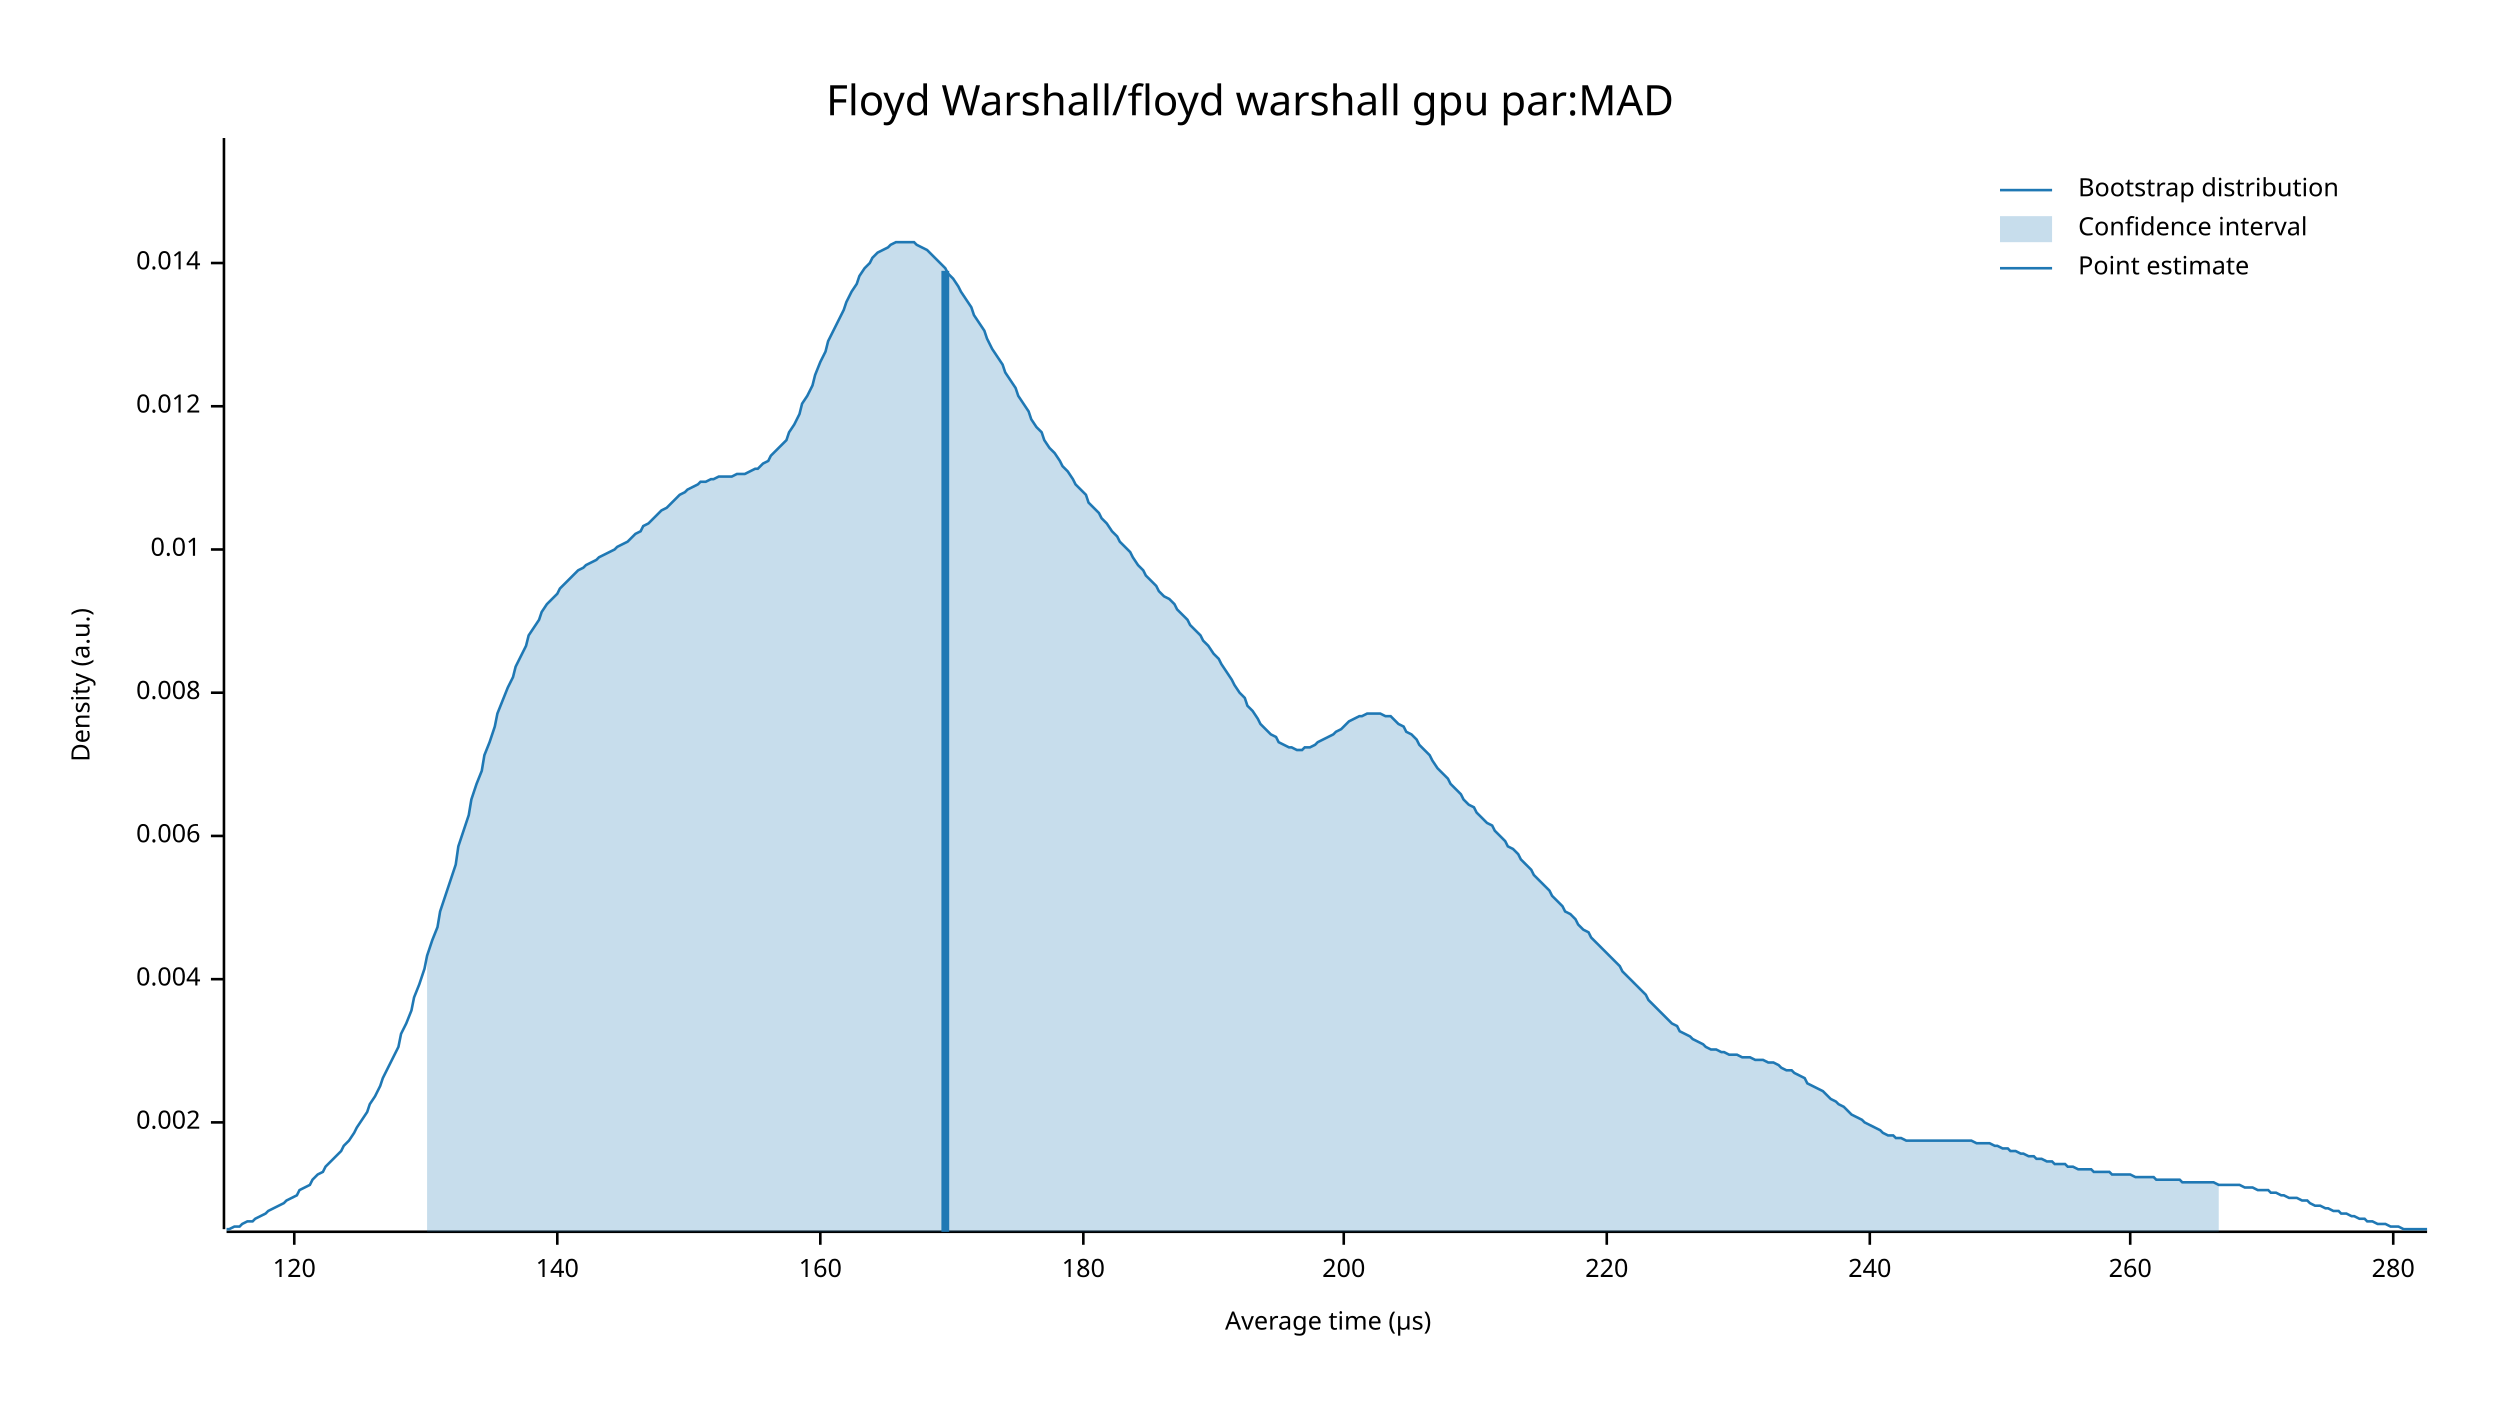
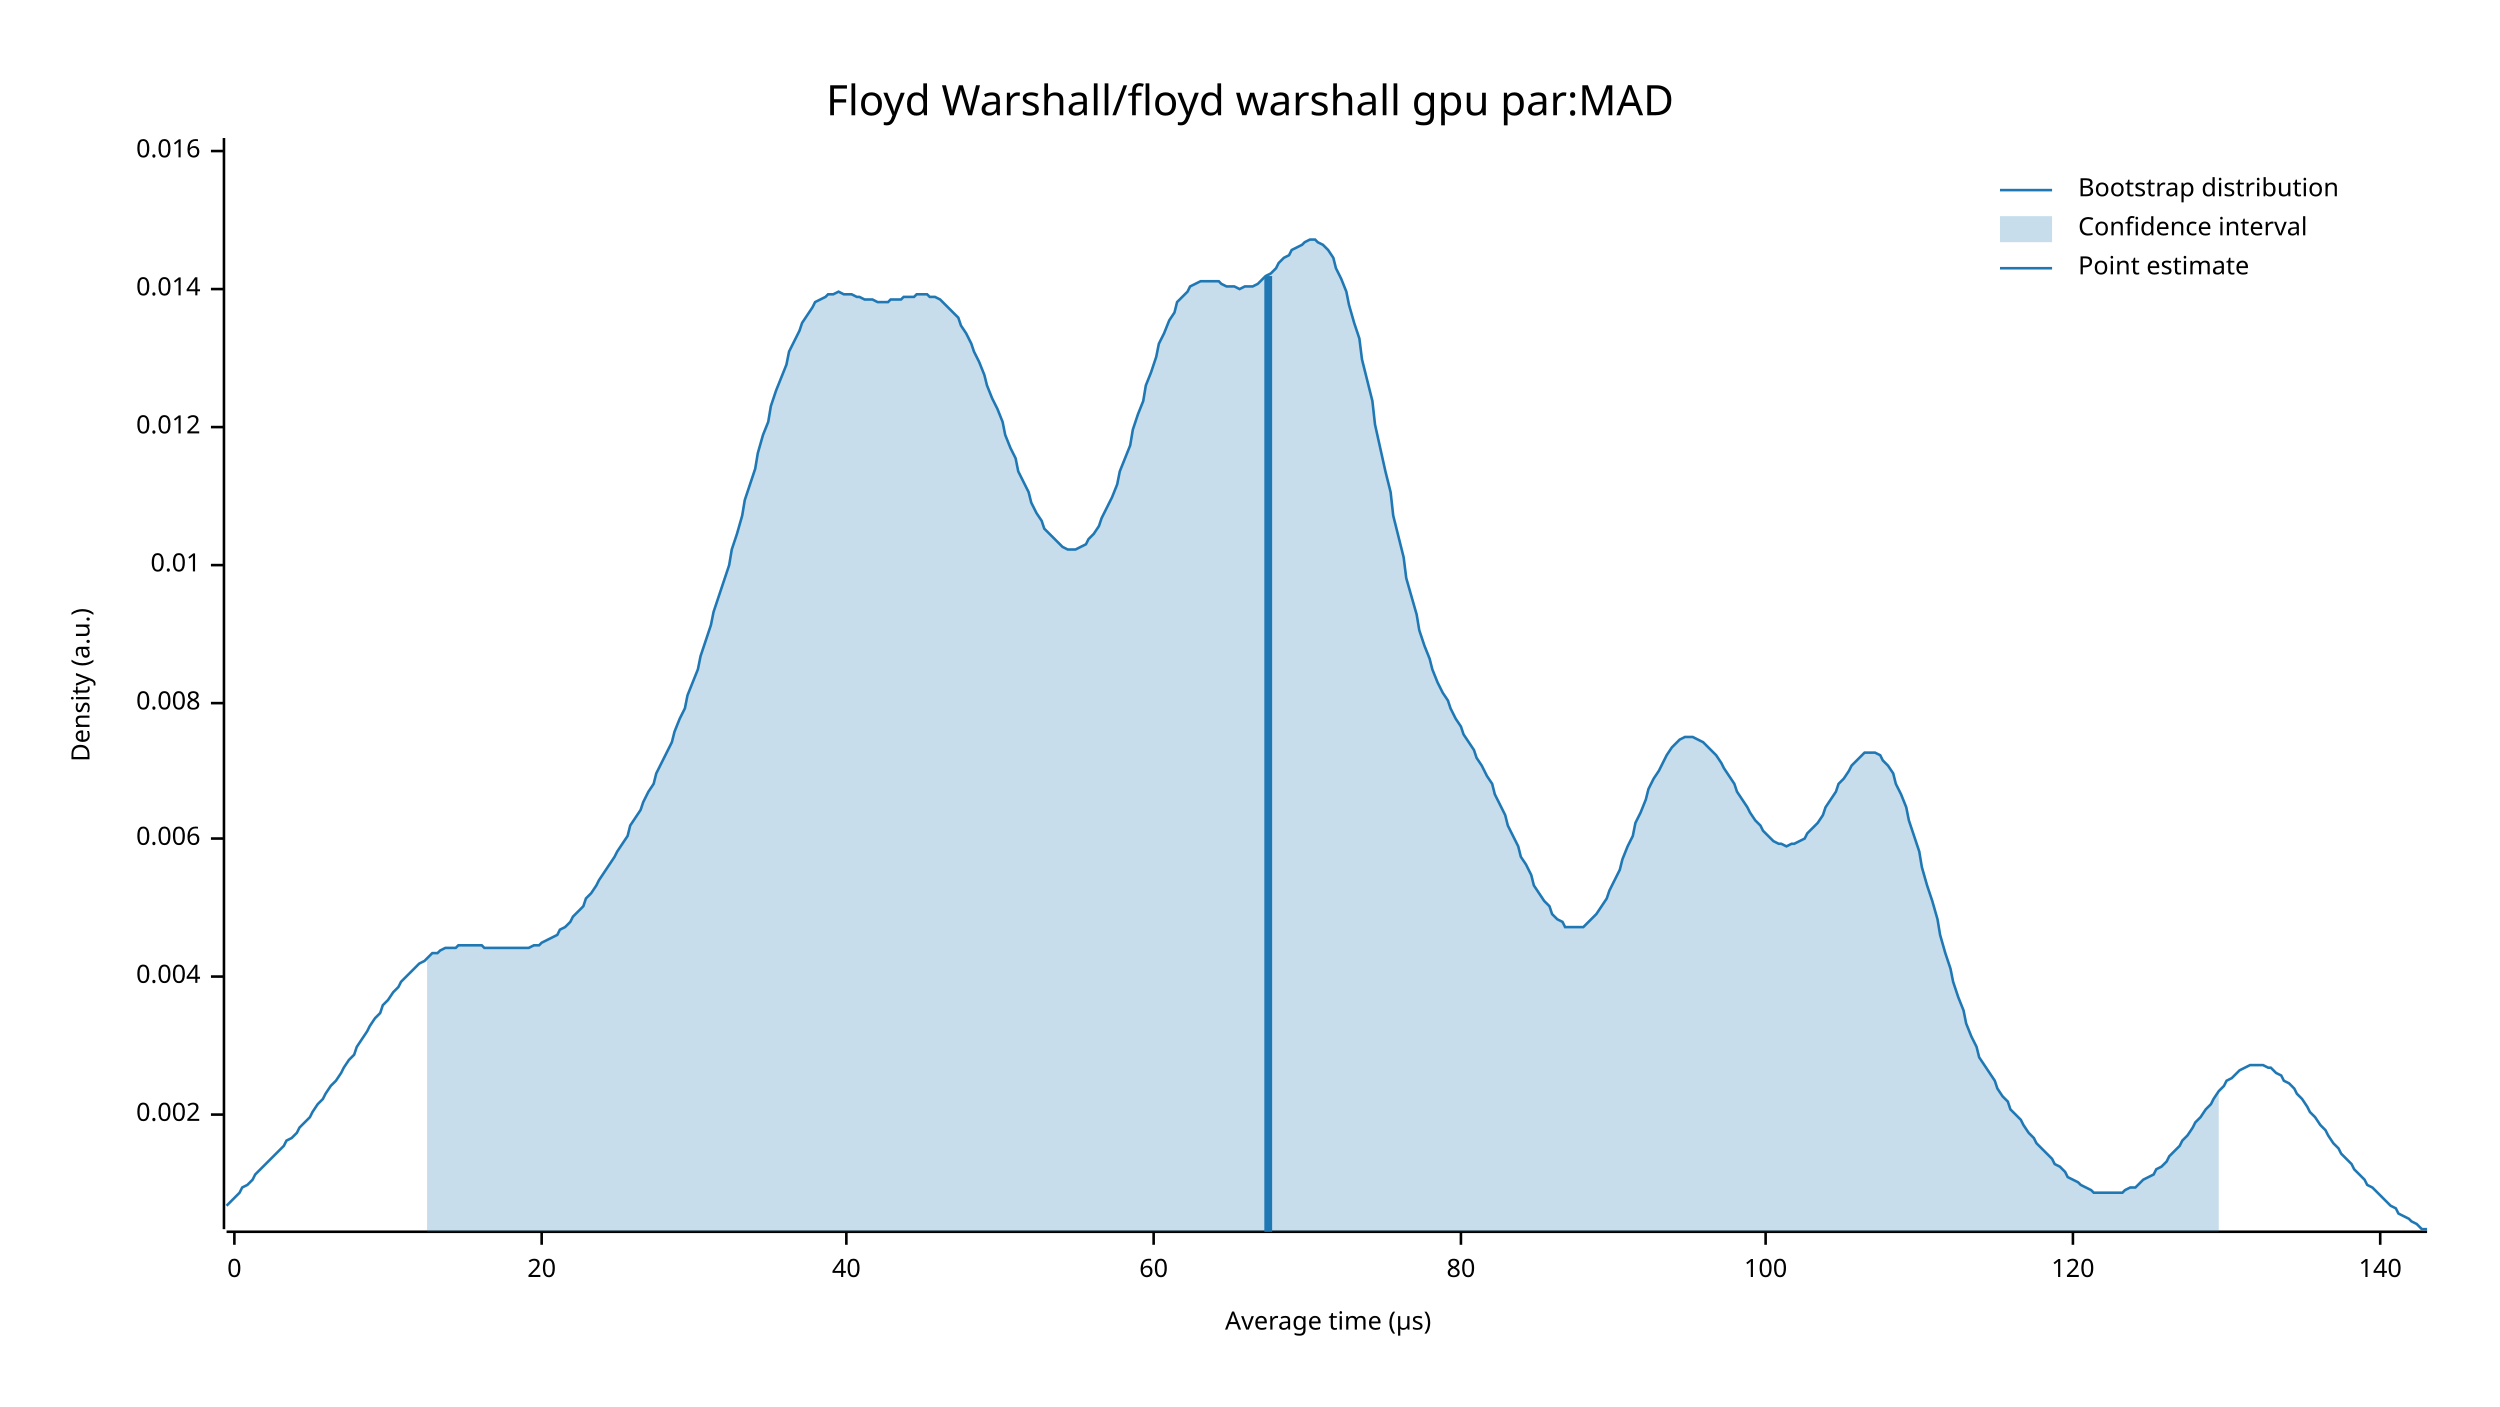
<svg xmlns="http://www.w3.org/2000/svg" width="960" height="540" viewBox="0 0 960 540">
  <text x="480" y="32" dy="0.76em" text-anchor="middle" font-family="sans-serif" font-size="16.129" opacity="1" fill="#000000">
Floyd Warshall/floyd warshall gpu par:MAD
</text>
  <text x="27" y="263" dy="0.76em" text-anchor="middle" font-family="sans-serif" font-size="9.677" opacity="1" fill="#000000" transform="rotate(270, 27, 263)">
Density (a.u.)
</text>
  <text x="510" y="513" dy="-0.5ex" text-anchor="middle" font-family="sans-serif" font-size="9.677" opacity="1" fill="#000000">
Average time (µs)
</text>
  <polyline fill="none" opacity="1" stroke="#000000" stroke-width="1" points="86,53 86,472 " />
-   <text x="77" y="431" dy="0.5ex" text-anchor="end" font-family="sans-serif" font-size="9.677" opacity="1" fill="#000000">
+   <text x="77" y="428" dy="0.5ex" text-anchor="end" font-family="sans-serif" font-size="9.677" opacity="1" fill="#000000">
0.002
</text>
-   <polyline fill="none" opacity="1" stroke="#000000" stroke-width="1" points="81,431 86,431 " />
-   <text x="77" y="376" dy="0.5ex" text-anchor="end" font-family="sans-serif" font-size="9.677" opacity="1" fill="#000000">
+   <polyline fill="none" opacity="1" stroke="#000000" stroke-width="1" points="81,428 86,428 " />
+   <text x="77" y="375" dy="0.5ex" text-anchor="end" font-family="sans-serif" font-size="9.677" opacity="1" fill="#000000">
0.004
</text>
-   <polyline fill="none" opacity="1" stroke="#000000" stroke-width="1" points="81,376 86,376 " />
-   <text x="77" y="321" dy="0.5ex" text-anchor="end" font-family="sans-serif" font-size="9.677" opacity="1" fill="#000000">
+   <polyline fill="none" opacity="1" stroke="#000000" stroke-width="1" points="81,375 86,375 " />
+   <text x="77" y="322" dy="0.5ex" text-anchor="end" font-family="sans-serif" font-size="9.677" opacity="1" fill="#000000">
0.006
</text>
-   <polyline fill="none" opacity="1" stroke="#000000" stroke-width="1" points="81,321 86,321 " />
-   <text x="77" y="266" dy="0.5ex" text-anchor="end" font-family="sans-serif" font-size="9.677" opacity="1" fill="#000000">
+   <polyline fill="none" opacity="1" stroke="#000000" stroke-width="1" points="81,322 86,322 " />
+   <text x="77" y="270" dy="0.5ex" text-anchor="end" font-family="sans-serif" font-size="9.677" opacity="1" fill="#000000">
0.008
</text>
-   <polyline fill="none" opacity="1" stroke="#000000" stroke-width="1" points="81,266 86,266 " />
-   <text x="77" y="211" dy="0.5ex" text-anchor="end" font-family="sans-serif" font-size="9.677" opacity="1" fill="#000000">
+   <polyline fill="none" opacity="1" stroke="#000000" stroke-width="1" points="81,270 86,270 " />
+   <text x="77" y="217" dy="0.5ex" text-anchor="end" font-family="sans-serif" font-size="9.677" opacity="1" fill="#000000">
0.01
</text>
-   <polyline fill="none" opacity="1" stroke="#000000" stroke-width="1" points="81,211 86,211 " />
-   <text x="77" y="156" dy="0.5ex" text-anchor="end" font-family="sans-serif" font-size="9.677" opacity="1" fill="#000000">
+   <polyline fill="none" opacity="1" stroke="#000000" stroke-width="1" points="81,217 86,217 " />
+   <text x="77" y="164" dy="0.5ex" text-anchor="end" font-family="sans-serif" font-size="9.677" opacity="1" fill="#000000">
0.012
</text>
-   <polyline fill="none" opacity="1" stroke="#000000" stroke-width="1" points="81,156 86,156 " />
-   <text x="77" y="101" dy="0.5ex" text-anchor="end" font-family="sans-serif" font-size="9.677" opacity="1" fill="#000000">
+   <polyline fill="none" opacity="1" stroke="#000000" stroke-width="1" points="81,164 86,164 " />
+   <text x="77" y="111" dy="0.5ex" text-anchor="end" font-family="sans-serif" font-size="9.677" opacity="1" fill="#000000">
0.014
</text>
-   <polyline fill="none" opacity="1" stroke="#000000" stroke-width="1" points="81,101 86,101 " />
+   <polyline fill="none" opacity="1" stroke="#000000" stroke-width="1" points="81,111 86,111 " />
+   <text x="77" y="58" dy="0.5ex" text-anchor="end" font-family="sans-serif" font-size="9.677" opacity="1" fill="#000000">
+ 0.016
+ </text>
+   <polyline fill="none" opacity="1" stroke="#000000" stroke-width="1" points="81,58 86,58 " />
  <polyline fill="none" opacity="1" stroke="#000000" stroke-width="1" points="87,473 932,473 " />
-   <text x="113" y="483" dy="0.76em" text-anchor="middle" font-family="sans-serif" font-size="9.677" opacity="1" fill="#000000">
+   <text x="90" y="483" dy="0.76em" text-anchor="middle" font-family="sans-serif" font-size="9.677" opacity="1" fill="#000000">
+ 0
+ </text>
+   <polyline fill="none" opacity="1" stroke="#000000" stroke-width="1" points="90,473 90,478 " />
+   <text x="208" y="483" dy="0.76em" text-anchor="middle" font-family="sans-serif" font-size="9.677" opacity="1" fill="#000000">
+ 20
+ </text>
+   <polyline fill="none" opacity="1" stroke="#000000" stroke-width="1" points="208,473 208,478 " />
+   <text x="325" y="483" dy="0.76em" text-anchor="middle" font-family="sans-serif" font-size="9.677" opacity="1" fill="#000000">
+ 40
+ </text>
+   <polyline fill="none" opacity="1" stroke="#000000" stroke-width="1" points="325,473 325,478 " />
+   <text x="443" y="483" dy="0.76em" text-anchor="middle" font-family="sans-serif" font-size="9.677" opacity="1" fill="#000000">
+ 60
+ </text>
+   <polyline fill="none" opacity="1" stroke="#000000" stroke-width="1" points="443,473 443,478 " />
+   <text x="561" y="483" dy="0.76em" text-anchor="middle" font-family="sans-serif" font-size="9.677" opacity="1" fill="#000000">
+ 80
+ </text>
+   <polyline fill="none" opacity="1" stroke="#000000" stroke-width="1" points="561,473 561,478 " />
+   <text x="678" y="483" dy="0.76em" text-anchor="middle" font-family="sans-serif" font-size="9.677" opacity="1" fill="#000000">
+ 100
+ </text>
+   <polyline fill="none" opacity="1" stroke="#000000" stroke-width="1" points="678,473 678,478 " />
+   <text x="796" y="483" dy="0.76em" text-anchor="middle" font-family="sans-serif" font-size="9.677" opacity="1" fill="#000000">
120
</text>
-   <polyline fill="none" opacity="1" stroke="#000000" stroke-width="1" points="113,473 113,478 " />
-   <text x="214" y="483" dy="0.76em" text-anchor="middle" font-family="sans-serif" font-size="9.677" opacity="1" fill="#000000">
+   <polyline fill="none" opacity="1" stroke="#000000" stroke-width="1" points="796,473 796,478 " />
+   <text x="914" y="483" dy="0.76em" text-anchor="middle" font-family="sans-serif" font-size="9.677" opacity="1" fill="#000000">
140
</text>
-   <polyline fill="none" opacity="1" stroke="#000000" stroke-width="1" points="214,473 214,478 " />
-   <text x="315" y="483" dy="0.76em" text-anchor="middle" font-family="sans-serif" font-size="9.677" opacity="1" fill="#000000">
- 160
- </text>
-   <polyline fill="none" opacity="1" stroke="#000000" stroke-width="1" points="315,473 315,478 " />
-   <text x="416" y="483" dy="0.76em" text-anchor="middle" font-family="sans-serif" font-size="9.677" opacity="1" fill="#000000">
- 180
- </text>
-   <polyline fill="none" opacity="1" stroke="#000000" stroke-width="1" points="416,473 416,478 " />
-   <text x="516" y="483" dy="0.76em" text-anchor="middle" font-family="sans-serif" font-size="9.677" opacity="1" fill="#000000">
- 200
- </text>
-   <polyline fill="none" opacity="1" stroke="#000000" stroke-width="1" points="516,473 516,478 " />
-   <text x="617" y="483" dy="0.76em" text-anchor="middle" font-family="sans-serif" font-size="9.677" opacity="1" fill="#000000">
- 220
- </text>
-   <polyline fill="none" opacity="1" stroke="#000000" stroke-width="1" points="617,473 617,478 " />
-   <text x="718" y="483" dy="0.76em" text-anchor="middle" font-family="sans-serif" font-size="9.677" opacity="1" fill="#000000">
- 240
- </text>
-   <polyline fill="none" opacity="1" stroke="#000000" stroke-width="1" points="718,473 718,478 " />
-   <text x="818" y="483" dy="0.76em" text-anchor="middle" font-family="sans-serif" font-size="9.677" opacity="1" fill="#000000">
- 260
- </text>
-   <polyline fill="none" opacity="1" stroke="#000000" stroke-width="1" points="818,473 818,478 " />
-   <text x="919" y="483" dy="0.76em" text-anchor="middle" font-family="sans-serif" font-size="9.677" opacity="1" fill="#000000">
- 280
- </text>
-   <polyline fill="none" opacity="1" stroke="#000000" stroke-width="1" points="919,473 919,478 " />
-   <polyline fill="none" opacity="1" stroke="#1F78B4" stroke-width="1" points="87,472 88,472 90,471 92,471 93,470 95,469 97,469 98,468 100,467 102,466 103,465 105,464 107,463 109,462 110,461 112,460 114,459 115,457 117,456 119,455 120,453 122,451 124,450 125,448 127,446 129,444 131,442 132,440 134,438 136,435 137,433 139,430 141,427 142,424 144,421 146,417 147,414 149,410 151,406 153,402 154,397 156,393 158,388 159,383 161,378 163,372 164,367 166,361 168,356 169,350 171,344 173,338 175,332 176,325 178,319 180,313 181,307 183,301 185,296 186,290 188,285 190,279 191,274 193,269 195,264 197,260 198,256 200,252 202,248 203,244 205,241 207,238 208,235 210,232 212,230 214,228 215,226 217,224 219,222 220,221 222,219 224,218 225,217 227,216 229,215 230,214 232,213 234,212 236,211 237,210 239,209 241,208 242,207 244,205 246,204 247,202 249,201 251,199 252,198 254,196 256,195 258,193 259,192 261,190 263,189 264,188 266,187 268,186 269,185 271,185 273,184 274,184 276,183 278,183 280,183 281,183 283,182 285,182 286,182 288,181 290,180 291,180 293,178 295,177 296,175 298,173 300,171 302,169 303,166 305,163 307,159 308,155 310,152 312,148 313,144 315,139 317,135 318,131 320,127 322,123 324,119 325,116 327,112 329,109 330,106 332,103 334,101 335,99 337,97 339,96 341,95 342,94 344,93 346,93 347,93 349,93 351,93 352,94 354,95 356,96 357,97 359,99 361,101 363,103 364,105 366,107 368,110 369,112 371,115 373,118 374,121 376,124 378,127 379,130 381,134 383,137 385,140 386,143 388,146 390,149 391,152 393,155 395,158 396,161 398,164 400,166 401,169 403,172 405,174 407,177 408,179 410,181 412,184 413,186 415,188 417,190 418,193 420,195 422,197 423,199 425,201 427,204 429,206 430,208 432,210 434,212 435,214 437,217 439,219 440,221 442,223 444,225 445,227 447,229 449,230 451,232 452,234 454,236 456,238 457,240 459,242 461,244 462,246 464,248 466,251 468,253 469,255 471,258 473,261 474,263 476,266 478,268 479,271 481,273 483,276 484,278 486,280 488,282 490,283 491,285 493,286 495,287 496,287 498,288 500,288 501,287 503,287 505,286 506,285 508,284 510,283 512,282 513,281 515,280 517,278 518,277 520,276 522,275 523,275 525,274 527,274 528,274 530,274 532,275 534,275 535,276 537,278 539,279 540,281 542,282 544,284 545,286 547,288 549,290 550,292 552,295 554,297 556,299 557,301 559,303 561,305 562,307 564,309 566,310 567,312 569,314 571,316 573,317 574,319 576,321 578,323 579,325 581,326 583,328 584,330 586,332 588,334 589,336 591,338 593,340 595,342 596,344 598,346 600,348 601,350 603,351 605,353 606,355 608,357 610,358 611,360 613,362 615,364 617,366 618,367 620,369 622,371 623,373 625,375 627,377 628,378 630,380 632,382 633,384 635,386 637,388 639,390 640,391 642,393 644,394 645,396 647,397 649,398 650,399 652,400 654,401 655,402 657,403 659,403 661,404 662,404 664,405 666,405 667,405 669,406 671,406 672,406 674,407 676,407 677,407 679,408 681,408 683,409 684,410 686,411 688,411 689,412 691,413 693,414 694,416 696,417 698,418 700,419 701,420 703,422 705,423 706,424 708,425 710,427 711,428 713,429 715,430 716,431 718,432 720,433 722,434 723,435 725,436 727,436 728,437 730,437 732,438 733,438 735,438 737,438 738,438 740,438 742,438 744,438 745,438 747,438 749,438 750,438 752,438 754,438 755,438 757,438 759,439 760,439 762,439 764,439 766,440 767,440 769,441 771,441 772,442 774,442 776,443 777,443 779,444 781,444 782,445 784,445 786,446 788,446 789,447 791,447 793,447 794,448 796,448 798,449 799,449 801,449 803,449 804,450 806,450 808,450 810,450 811,451 813,451 815,451 816,451 818,451 820,452 821,452 823,452 825,452 827,452 828,453 830,453 832,453 833,453 835,453 837,453 838,454 840,454 842,454 843,454 845,454 847,454 849,454 850,454 852,455 854,455 855,455 857,455 859,455 860,455 862,456 864,456 865,456 867,457 869,457 871,457 872,458 874,458 876,459 877,459 879,460 881,460 882,460 884,461 886,461 887,462 889,463 891,463 893,464 894,464 896,465 898,465 899,466 901,466 903,467 904,467 906,468 908,468 909,469 911,469 913,470 915,470 916,470 918,471 920,471 921,471 923,472 925,472 926,472 928,472 930,472 932,472 " />
-   <polygon opacity="0.25" fill="#1F78B4" points="164,367 166,361 168,356 169,350 171,344 173,338 175,332 176,325 178,319 180,313 181,307 183,301 185,296 186,290 188,285 190,279 191,274 193,269 195,264 197,260 198,256 200,252 202,248 203,244 205,241 207,238 208,235 210,232 212,230 214,228 215,226 217,224 219,222 220,221 222,219 224,218 225,217 227,216 229,215 230,214 232,213 234,212 236,211 237,210 239,209 241,208 242,207 244,205 246,204 247,202 249,201 251,199 252,198 254,196 256,195 258,193 259,192 261,190 263,189 264,188 266,187 268,186 269,185 271,185 273,184 274,184 276,183 278,183 280,183 281,183 283,182 285,182 286,182 288,181 290,180 291,180 293,178 295,177 296,175 298,173 300,171 302,169 303,166 305,163 307,159 308,155 310,152 312,148 313,144 315,139 317,135 318,131 320,127 322,123 324,119 325,116 327,112 329,109 330,106 332,103 334,101 335,99 337,97 339,96 341,95 342,94 344,93 346,93 347,93 349,93 351,93 352,94 354,95 356,96 357,97 359,99 361,101 363,103 364,105 366,107 368,110 369,112 371,115 373,118 374,121 376,124 378,127 379,130 381,134 383,137 385,140 386,143 388,146 390,149 391,152 393,155 395,158 396,161 398,164 400,166 401,169 403,172 405,174 407,177 408,179 410,181 412,184 413,186 415,188 417,190 418,193 420,195 422,197 423,199 425,201 427,204 429,206 430,208 432,210 434,212 435,214 437,217 439,219 440,221 442,223 444,225 445,227 447,229 449,230 451,232 452,234 454,236 456,238 457,240 459,242 461,244 462,246 464,248 466,251 468,253 469,255 471,258 473,261 474,263 476,266 478,268 479,271 481,273 483,276 484,278 486,280 488,282 490,283 491,285 493,286 495,287 496,287 498,288 500,288 501,287 503,287 505,286 506,285 508,284 510,283 512,282 513,281 515,280 517,278 518,277 520,276 522,275 523,275 525,274 527,274 528,274 530,274 532,275 534,275 535,276 537,278 539,279 540,281 542,282 544,284 545,286 547,288 549,290 550,292 552,295 554,297 556,299 557,301 559,303 561,305 562,307 564,309 566,310 567,312 569,314 571,316 573,317 574,319 576,321 578,323 579,325 581,326 583,328 584,330 586,332 588,334 589,336 591,338 593,340 595,342 596,344 598,346 600,348 601,350 603,351 605,353 606,355 608,357 610,358 611,360 613,362 615,364 617,366 618,367 620,369 622,371 623,373 625,375 627,377 628,378 630,380 632,382 633,384 635,386 637,388 639,390 640,391 642,393 644,394 645,396 647,397 649,398 650,399 652,400 654,401 655,402 657,403 659,403 661,404 662,404 664,405 666,405 667,405 669,406 671,406 672,406 674,407 676,407 677,407 679,408 681,408 683,409 684,410 686,411 688,411 689,412 691,413 693,414 694,416 696,417 698,418 700,419 701,420 703,422 705,423 706,424 708,425 710,427 711,428 713,429 715,430 716,431 718,432 720,433 722,434 723,435 725,436 727,436 728,437 730,437 732,438 733,438 735,438 737,438 738,438 740,438 742,438 744,438 745,438 747,438 749,438 750,438 752,438 754,438 755,438 757,438 759,439 760,439 762,439 764,439 766,440 767,440 769,441 771,441 772,442 774,442 776,443 777,443 779,444 781,444 782,445 784,445 786,446 788,446 789,447 791,447 793,447 794,448 796,448 798,449 799,449 801,449 803,449 804,450 806,450 808,450 810,450 811,451 813,451 815,451 816,451 818,451 820,452 821,452 823,452 825,452 827,452 828,453 830,453 832,453 833,453 835,453 837,453 838,454 840,454 842,454 843,454 845,454 847,454 849,454 850,454 852,455 852,473 164,473 " />
-   <polyline fill="none" opacity="1" stroke="#1F78B4" stroke-width="3" points="363,473 363,104 " />
+   <polyline fill="none" opacity="1" stroke="#000000" stroke-width="1" points="914,473 914,478 " />
+   <polyline fill="none" opacity="1" stroke="#1F78B4" stroke-width="1" points="87,463 88,462 90,460 92,458 93,456 95,455 97,453 98,451 100,449 102,447 103,446 105,444 107,442 109,440 110,438 112,437 114,435 115,433 117,431 119,429 120,427 122,424 124,422 125,420 127,417 129,415 131,412 132,410 134,407 136,405 137,402 139,399 141,396 142,394 144,391 146,389 147,386 149,384 151,381 153,379 154,377 156,375 158,373 159,372 161,370 163,369 164,368 166,366 168,366 169,365 171,364 173,364 175,364 176,363 178,363 180,363 181,363 183,363 185,363 186,364 188,364 190,364 191,364 193,364 195,364 197,364 198,364 200,364 202,364 203,364 205,363 207,363 208,362 210,361 212,360 214,359 215,357 217,356 219,354 220,352 222,350 224,348 225,345 227,343 229,340 230,338 232,335 234,332 236,329 237,327 239,324 241,321 242,317 244,314 246,311 247,308 249,304 251,301 252,297 254,293 256,289 258,285 259,281 261,276 263,272 264,267 266,262 268,257 269,252 271,246 273,240 274,235 276,229 278,223 280,217 281,211 283,205 285,198 286,192 288,186 290,180 291,174 293,167 295,162 296,156 298,150 300,145 302,140 303,135 305,131 307,127 308,124 310,121 312,118 313,116 315,115 317,114 318,113 320,113 322,112 324,113 325,113 327,113 329,114 330,114 332,115 334,115 335,115 337,116 339,116 341,116 342,115 344,115 346,115 347,114 349,114 351,114 352,113 354,113 356,113 357,114 359,114 361,115 363,117 364,118 366,120 368,122 369,125 371,128 373,132 374,135 376,139 378,144 379,148 381,153 383,157 385,162 386,167 388,172 390,176 391,181 393,185 395,189 396,193 398,197 400,200 401,203 403,205 405,207 407,209 408,210 410,211 412,211 413,211 415,210 417,209 418,207 420,205 422,202 423,199 425,195 427,191 429,186 430,181 432,176 434,171 435,165 437,159 439,154 440,148 442,143 444,137 445,132 447,128 449,123 451,120 452,116 454,114 456,112 457,110 459,109 461,108 462,108 464,108 466,108 468,108 469,109 471,110 473,110 474,110 476,111 478,110 479,110 481,110 483,109 484,108 486,106 488,105 490,103 491,101 493,99 495,98 496,96 498,95 500,94 501,93 503,92 505,92 506,93 508,94 510,96 512,99 513,103 515,107 517,112 518,117 520,124 522,130 523,138 525,146 527,154 528,163 530,172 532,181 534,189 535,198 537,206 539,214 540,222 542,229 544,236 545,242 547,248 549,253 550,257 552,262 554,266 556,269 557,272 559,276 561,279 562,282 564,285 566,288 567,291 569,294 571,298 573,301 574,305 576,309 578,313 579,317 581,321 583,325 584,329 586,332 588,336 589,340 591,343 593,346 595,348 596,351 598,353 600,354 601,356 603,356 605,356 606,356 608,356 610,354 611,353 613,351 615,348 617,345 618,342 620,338 622,334 623,330 625,325 627,321 628,316 630,312 632,307 633,303 635,299 637,296 639,292 640,290 642,287 644,285 645,284 647,283 649,283 650,283 652,284 654,285 655,286 657,288 659,290 661,293 662,295 664,298 666,301 667,304 669,307 671,310 672,312 674,315 676,317 677,319 679,321 681,323 683,324 684,324 686,325 688,324 689,324 691,323 693,322 694,320 696,318 698,316 700,313 701,310 703,307 705,304 706,301 708,299 710,296 711,294 713,292 715,290 716,289 718,289 720,289 722,290 723,292 725,294 727,297 728,301 730,305 732,310 733,315 735,321 737,327 738,333 740,340 742,346 744,353 745,359 747,366 749,372 750,377 752,383 754,388 755,393 757,398 759,402 760,406 762,409 764,412 766,415 767,418 769,421 771,423 772,426 774,428 776,430 777,432 779,435 781,437 782,439 784,441 786,443 788,445 789,447 791,448 793,450 794,452 796,453 798,454 799,455 801,456 803,457 804,458 806,458 808,458 810,458 811,458 813,458 815,458 816,457 818,456 820,456 821,455 823,453 825,452 827,451 828,449 830,448 832,446 833,444 835,442 837,440 838,438 840,436 842,433 843,431 845,429 847,426 849,424 850,422 852,419 854,417 855,415 857,414 859,412 860,411 862,410 864,409 865,409 867,409 869,409 871,410 872,410 874,412 876,413 877,415 879,416 881,418 882,420 884,422 886,425 887,427 889,429 891,432 893,434 894,436 896,439 898,441 899,443 901,445 903,447 904,449 906,451 908,453 909,455 911,456 913,458 915,460 916,461 918,463 920,464 921,466 923,467 925,468 926,469 928,470 930,472 932,472 " />
+   <polygon opacity="0.25" fill="#1F78B4" points="164,368 166,366 168,366 169,365 171,364 173,364 175,364 176,363 178,363 180,363 181,363 183,363 185,363 186,364 188,364 190,364 191,364 193,364 195,364 197,364 198,364 200,364 202,364 203,364 205,363 207,363 208,362 210,361 212,360 214,359 215,357 217,356 219,354 220,352 222,350 224,348 225,345 227,343 229,340 230,338 232,335 234,332 236,329 237,327 239,324 241,321 242,317 244,314 246,311 247,308 249,304 251,301 252,297 254,293 256,289 258,285 259,281 261,276 263,272 264,267 266,262 268,257 269,252 271,246 273,240 274,235 276,229 278,223 280,217 281,211 283,205 285,198 286,192 288,186 290,180 291,174 293,167 295,162 296,156 298,150 300,145 302,140 303,135 305,131 307,127 308,124 310,121 312,118 313,116 315,115 317,114 318,113 320,113 322,112 324,113 325,113 327,113 329,114 330,114 332,115 334,115 335,115 337,116 339,116 341,116 342,115 344,115 346,115 347,114 349,114 351,114 352,113 354,113 356,113 357,114 359,114 361,115 363,117 364,118 366,120 368,122 369,125 371,128 373,132 374,135 376,139 378,144 379,148 381,153 383,157 385,162 386,167 388,172 390,176 391,181 393,185 395,189 396,193 398,197 400,200 401,203 403,205 405,207 407,209 408,210 410,211 412,211 413,211 415,210 417,209 418,207 420,205 422,202 423,199 425,195 427,191 429,186 430,181 432,176 434,171 435,165 437,159 439,154 440,148 442,143 444,137 445,132 447,128 449,123 451,120 452,116 454,114 456,112 457,110 459,109 461,108 462,108 464,108 466,108 468,108 469,109 471,110 473,110 474,110 476,111 478,110 479,110 481,110 483,109 484,108 486,106 488,105 490,103 491,101 493,99 495,98 496,96 498,95 500,94 501,93 503,92 505,92 506,93 508,94 510,96 512,99 513,103 515,107 517,112 518,117 520,124 522,130 523,138 525,146 527,154 528,163 530,172 532,181 534,189 535,198 537,206 539,214 540,222 542,229 544,236 545,242 547,248 549,253 550,257 552,262 554,266 556,269 557,272 559,276 561,279 562,282 564,285 566,288 567,291 569,294 571,298 573,301 574,305 576,309 578,313 579,317 581,321 583,325 584,329 586,332 588,336 589,340 591,343 593,346 595,348 596,351 598,353 600,354 601,356 603,356 605,356 606,356 608,356 610,354 611,353 613,351 615,348 617,345 618,342 620,338 622,334 623,330 625,325 627,321 628,316 630,312 632,307 633,303 635,299 637,296 639,292 640,290 642,287 644,285 645,284 647,283 649,283 650,283 652,284 654,285 655,286 657,288 659,290 661,293 662,295 664,298 666,301 667,304 669,307 671,310 672,312 674,315 676,317 677,319 679,321 681,323 683,324 684,324 686,325 688,324 689,324 691,323 693,322 694,320 696,318 698,316 700,313 701,310 703,307 705,304 706,301 708,299 710,296 711,294 713,292 715,290 716,289 718,289 720,289 722,290 723,292 725,294 727,297 728,301 730,305 732,310 733,315 735,321 737,327 738,333 740,340 742,346 744,353 745,359 747,366 749,372 750,377 752,383 754,388 755,393 757,398 759,402 760,406 762,409 764,412 766,415 767,418 769,421 771,423 772,426 774,428 776,430 777,432 779,435 781,437 782,439 784,441 786,443 788,445 789,447 791,448 793,450 794,452 796,453 798,454 799,455 801,456 803,457 804,458 806,458 808,458 810,458 811,458 813,458 815,458 816,457 818,456 820,456 821,455 823,453 825,452 827,451 828,449 830,448 832,446 833,444 835,442 837,440 838,438 840,436 842,433 843,431 845,429 847,426 849,424 850,422 852,419 852,473 164,473 " />
+   <polyline fill="none" opacity="1" stroke="#1F78B4" stroke-width="3" points="487,473 487,106 " />
  <text x="798" y="68" dy="0.76em" text-anchor="start" font-family="sans-serif" font-size="9.677" opacity="1" fill="#000000">
Bootstrap distribution
</text>
  <text x="798" y="83" dy="0.76em" text-anchor="start" font-family="sans-serif" font-size="9.677" opacity="1" fill="#000000">
Confidence interval
</text>
  <text x="798" y="98" dy="0.76em" text-anchor="start" font-family="sans-serif" font-size="9.677" opacity="1" fill="#000000">
Point estimate
</text>
  <polyline fill="none" opacity="1" stroke="#1F78B4" stroke-width="1" points="768,73 788,73 " />
  <rect x="768" y="83" width="20" height="10" opacity="0.25" fill="#1F78B4" stroke="none" />
  <polyline fill="none" opacity="1" stroke="#1F78B4" stroke-width="1" points="768,103 788,103 " />
</svg>
